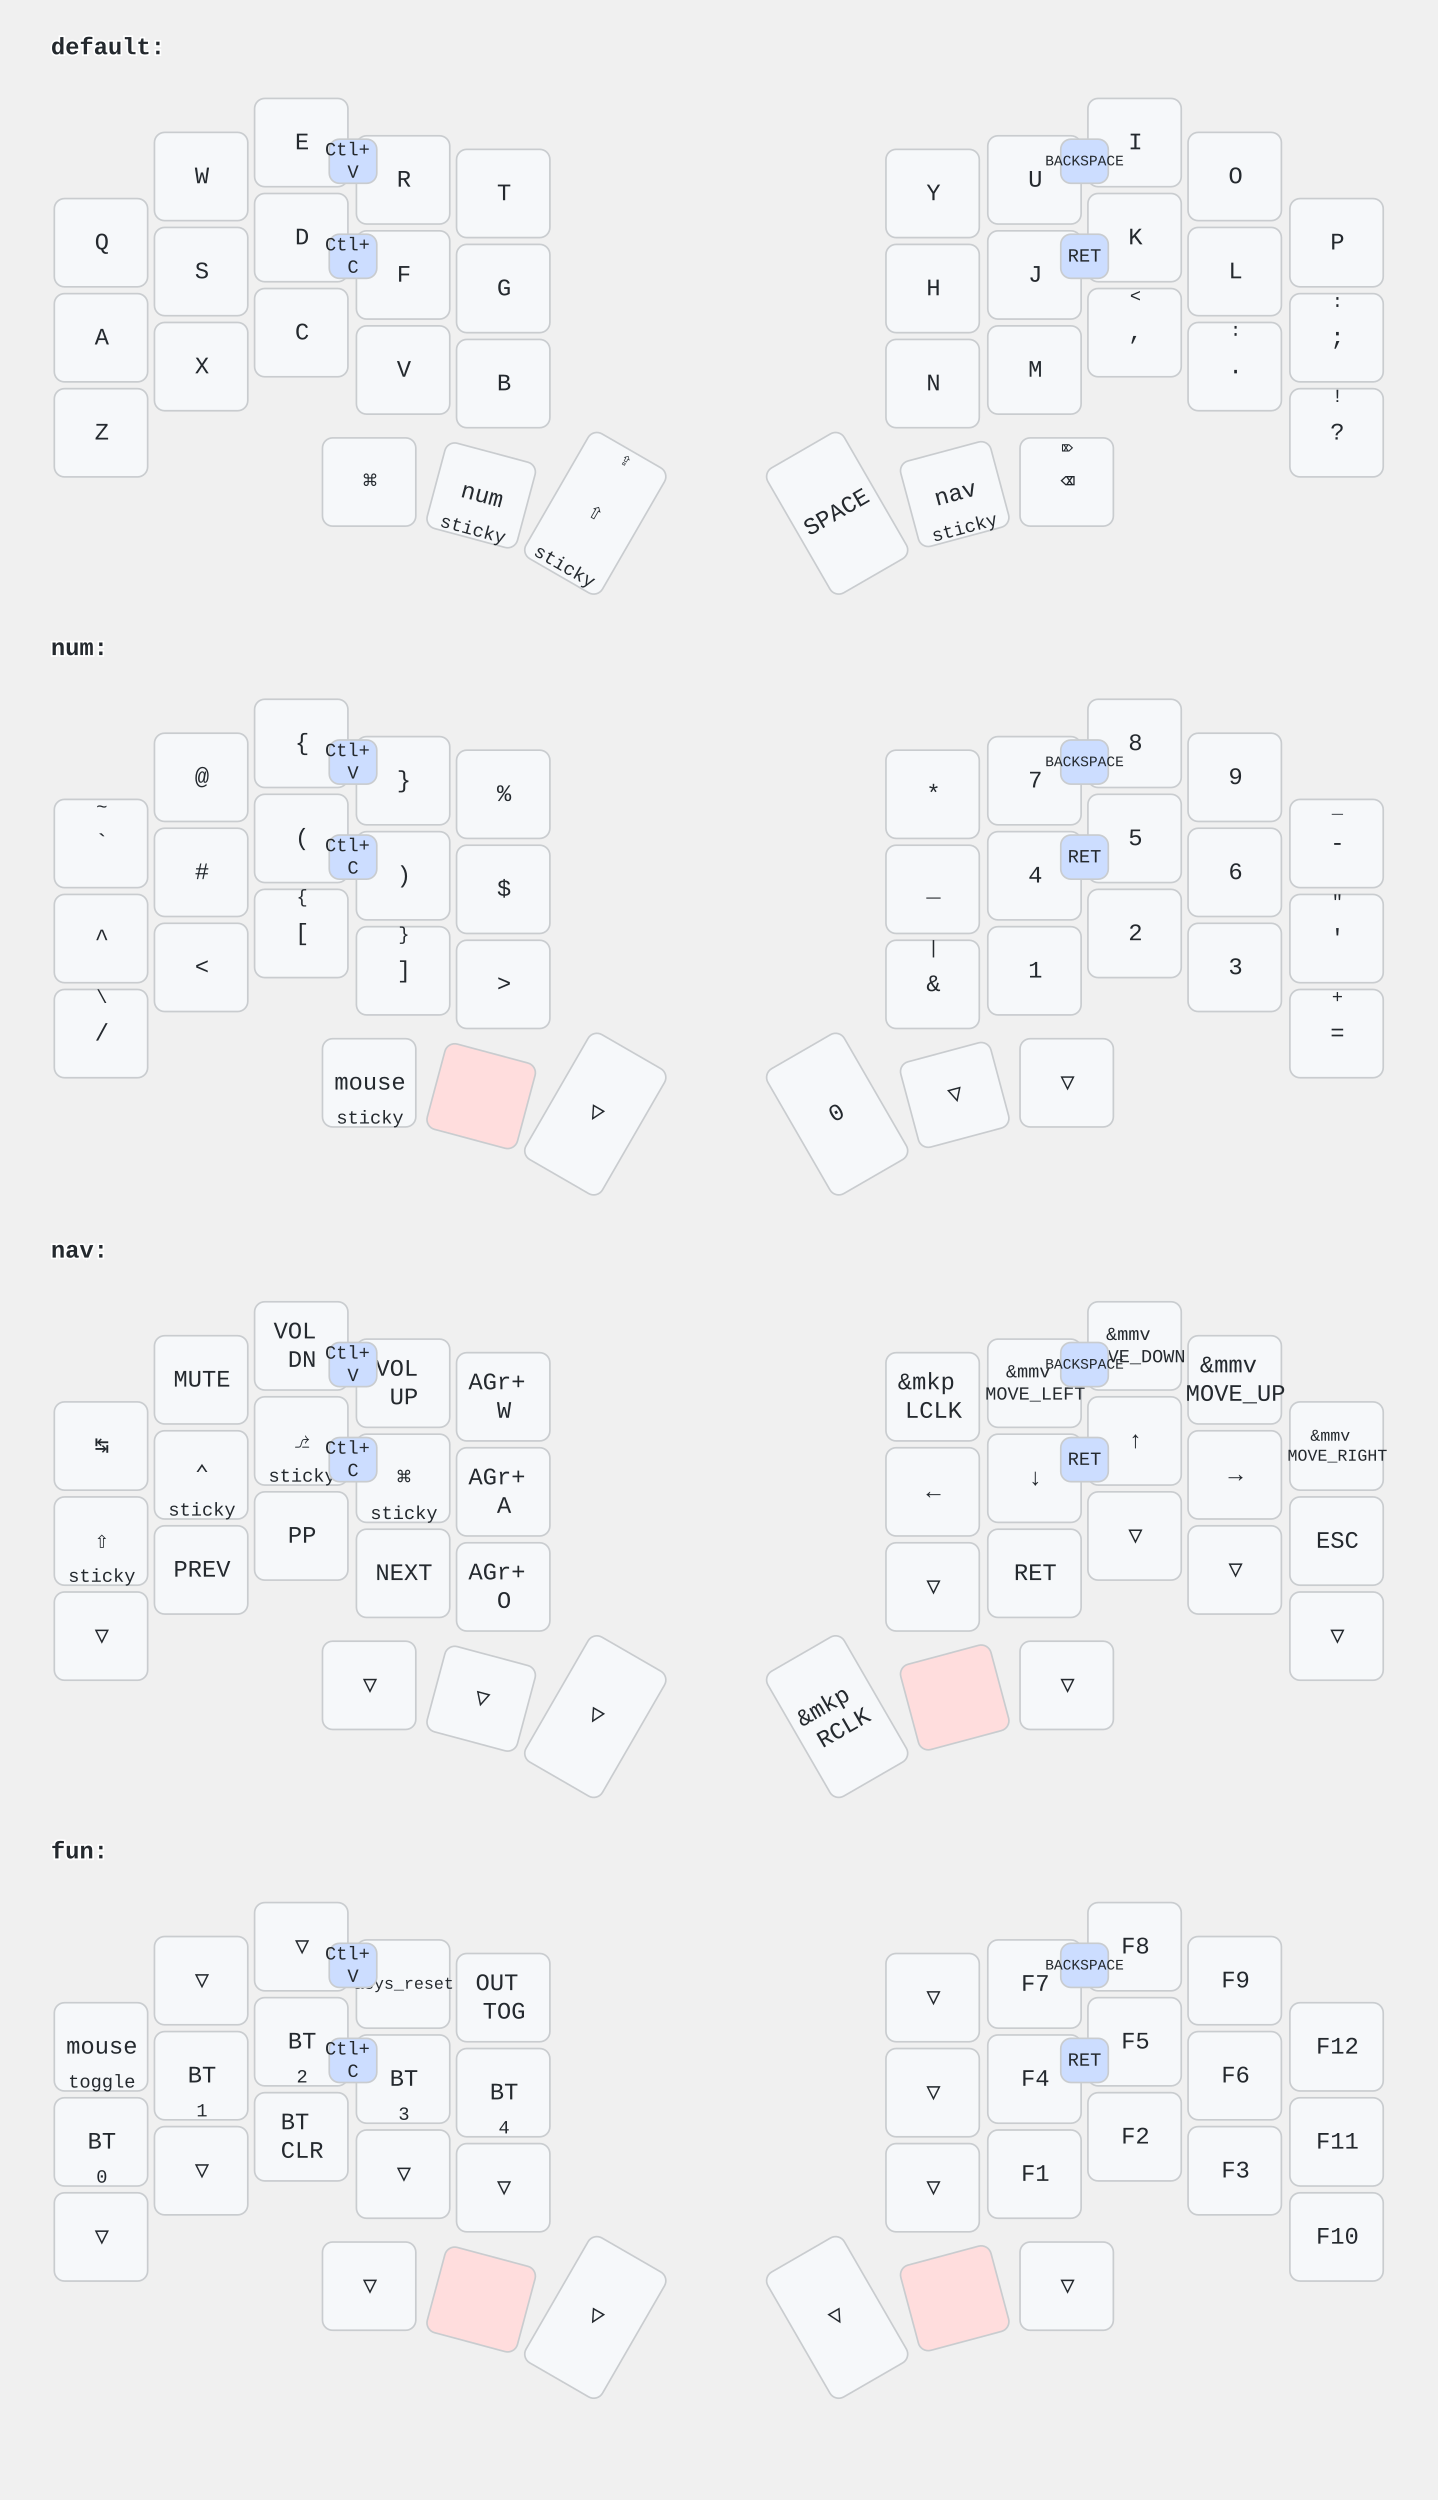
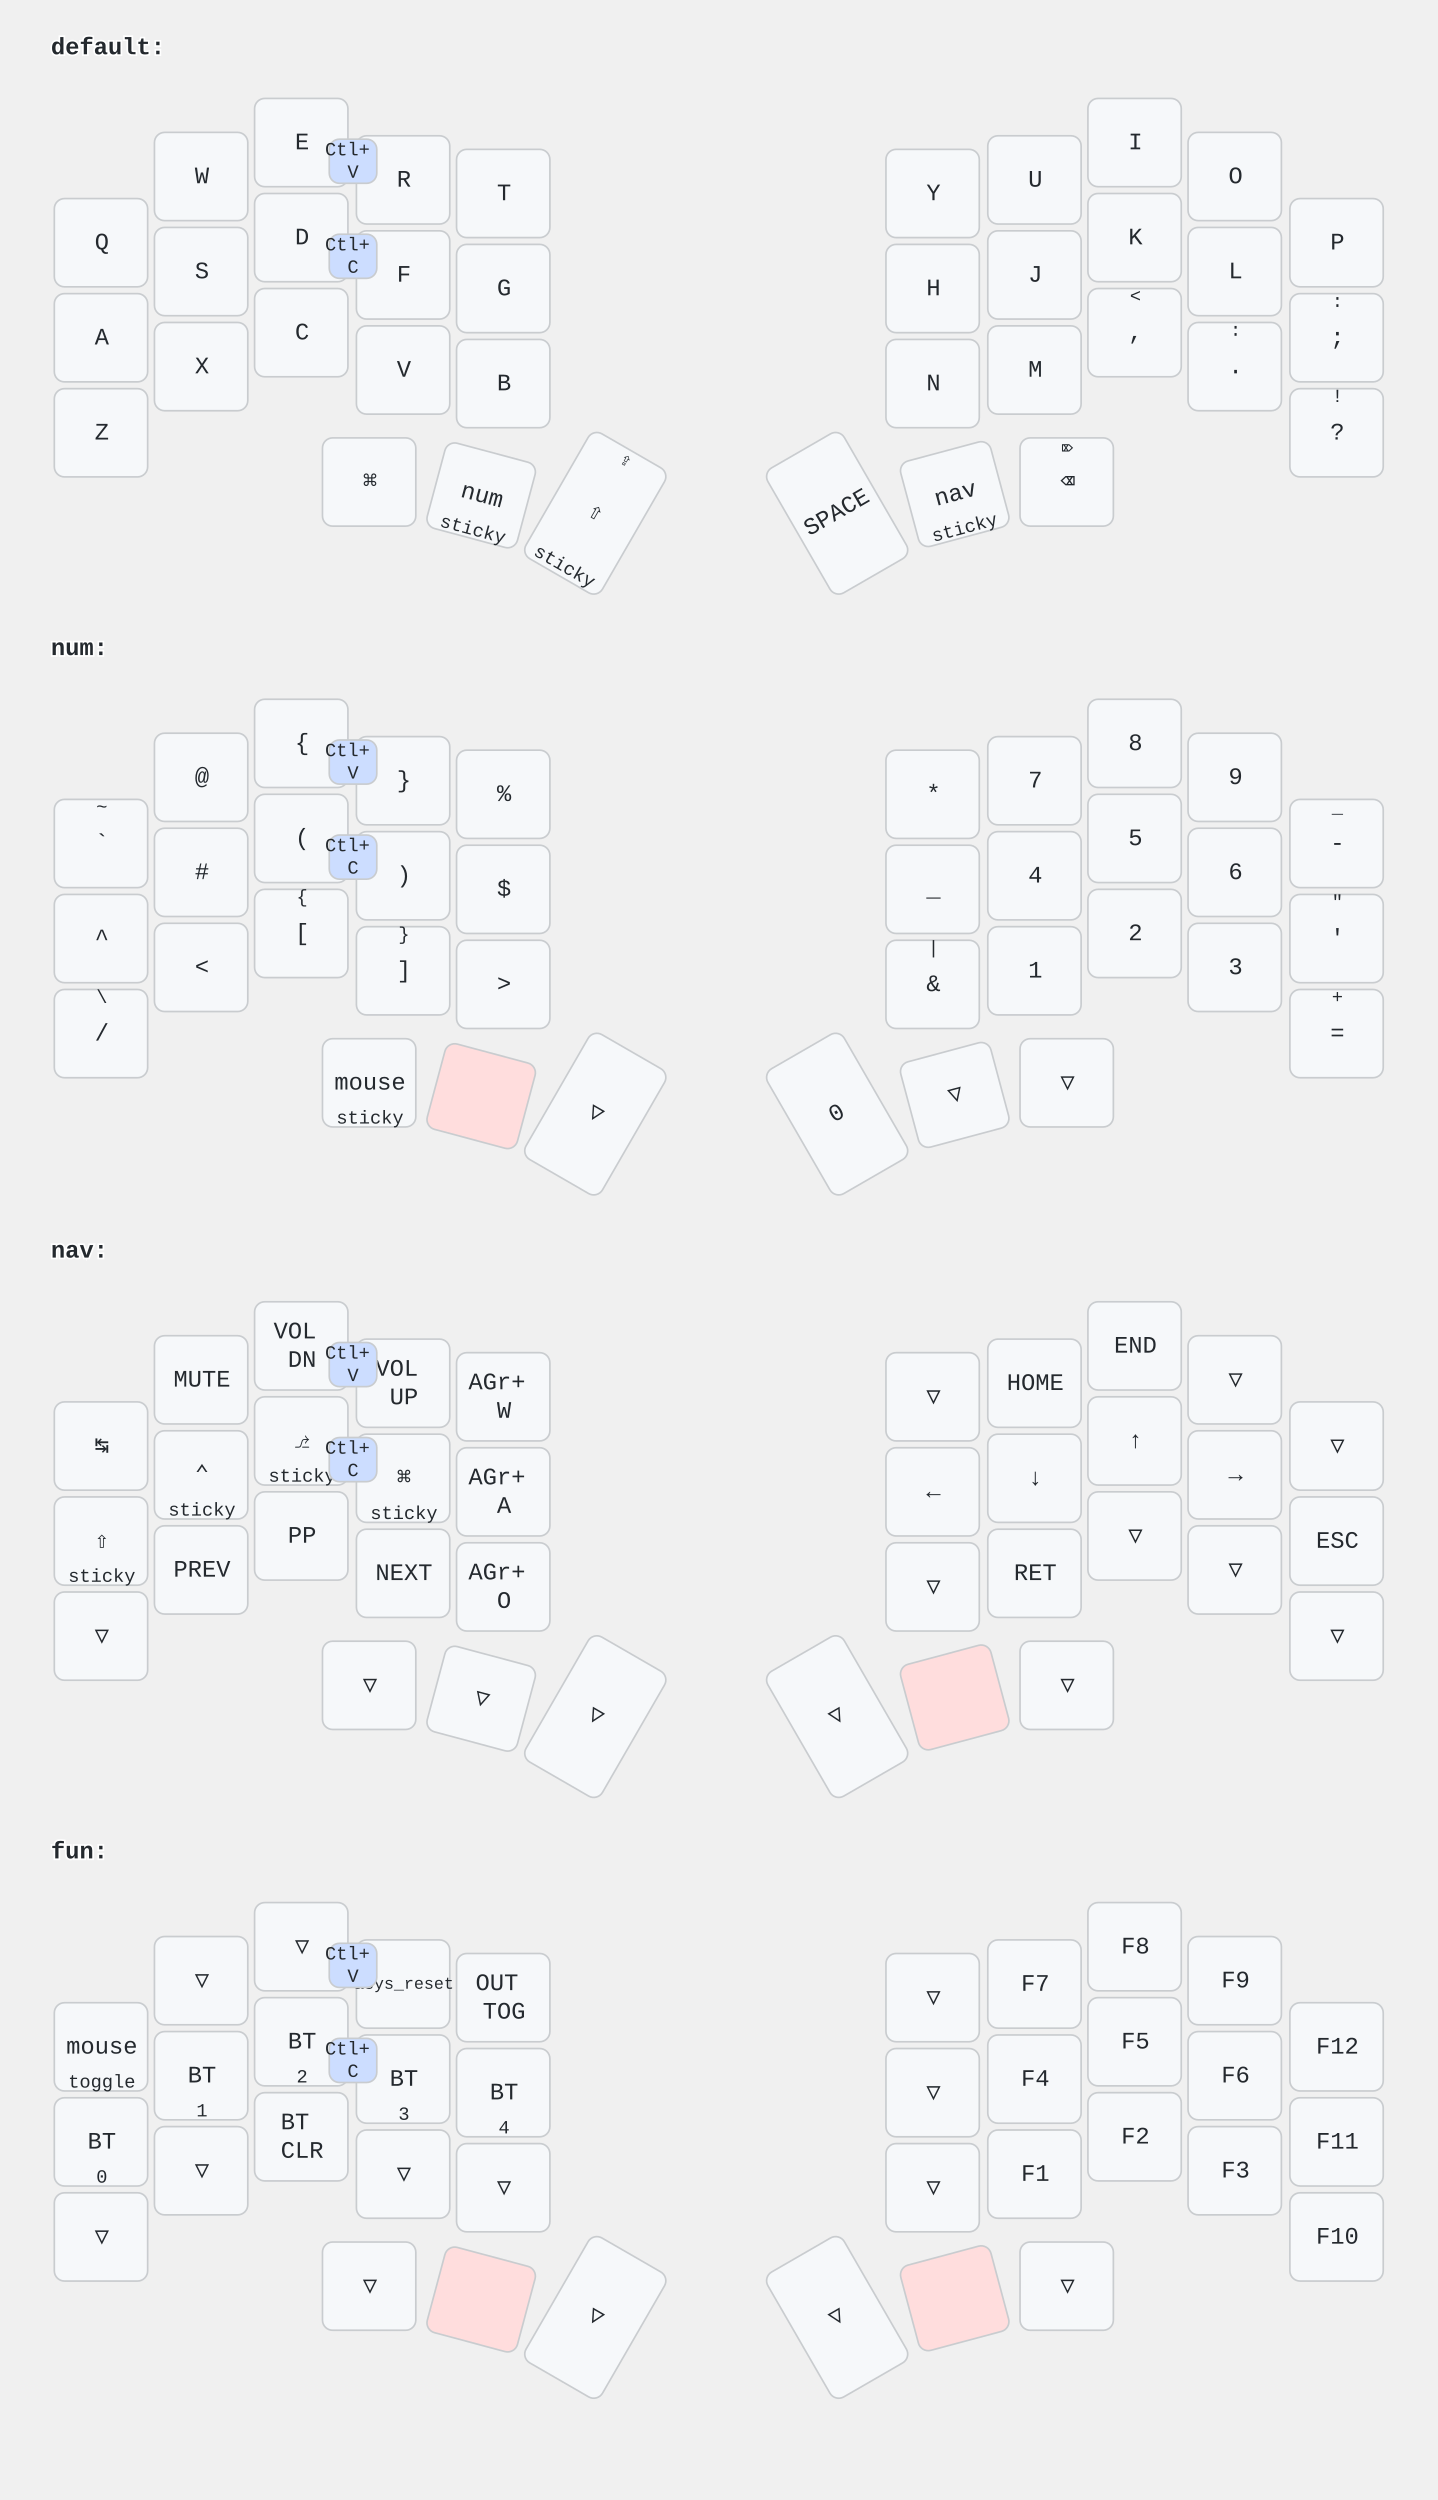
<svg xmlns="http://www.w3.org/2000/svg" width="847" height="1473" viewBox="0 0 847 1473" class="keymap">
  <style>/* font and background color specifications */
svg {
    font-family: SFMono-Regular,Consolas,Liberation Mono,Menlo,monospace;
    font-size: 14px;
    font-kerning: normal;
    text-rendering: optimizeLegibility;
    fill: #24292e;
}

/* default key styling */
rect {
    fill: #f6f8fa;
    stroke: #c9cccf;
    stroke-width: 1;
}

/* color accent for combo boxes */
rect.combo {
    fill: #cdf;
}

/* color accent for held keys */
rect.held, rect.combo.held {
    fill: #fdd;
}

/* color accent for ghost (optional) keys */
rect.ghost, rect.combo.ghost {
    fill: #ddd;
}

text {
    text-anchor: middle;
    dominant-baseline: middle;
}

/* styling for layer labels */
text.label {
    font-weight: bold;
    text-anchor: start;
    stroke: white;
    stroke-width: 2;
    paint-order: stroke;
}

/* styling for combo tap, and key hold/shifted label text */
text.combo, text.hold, text.shifted {
    font-size: 11px;
}

text.hold {
    text-anchor: middle;
    dominant-baseline: auto;
}

text.shifted {
    text-anchor: middle;
    dominant-baseline: hanging;
}

/* styling for hold/shifted label text in combo box */
text.combo.hold, text.combo.shifted {
    font-size: 8px;
}

/* styling for combo dendrons */
path {
    stroke-width: 1;
    stroke: gray;
    fill: none;
}
</style>
  <g transform="translate(30, 0)" class="layer-default">
    <text x="0" y="28" class="label" id="default">default:</text>
    <g transform="translate(0, 56)">
      <g transform="translate(30, 87)" class="key keypos-0">
        <rect rx="6" ry="6" x="-28" y="-26" width="55" height="52" class="key" />
        <text x="0" y="0" class="key tap">Q</text>
      </g>
      <g transform="translate(89, 48)" class="key keypos-1">
        <rect rx="6" ry="6" x="-28" y="-26" width="55" height="52" class="key" />
        <text x="0" y="0" class="key tap">W</text>
      </g>
      <g transform="translate(148, 28)" class="key keypos-2">
        <rect rx="6" ry="6" x="-28" y="-26" width="55" height="52" class="key" />
        <text x="0" y="0" class="key tap">E</text>
      </g>
      <g transform="translate(208, 50)" class="key keypos-3">
        <rect rx="6" ry="6" x="-28" y="-26" width="55" height="52" class="key" />
        <text x="0" y="0" class="key tap">R</text>
      </g>
      <g transform="translate(267, 58)" class="key keypos-4">
        <rect rx="6" ry="6" x="-28" y="-26" width="55" height="52" class="key" />
        <text x="0" y="0" class="key tap">T</text>
      </g>
      <g transform="translate(520, 58)" class="key keypos-5">
        <rect rx="6" ry="6" x="-28" y="-26" width="55" height="52" class="key" />
        <text x="0" y="0" class="key tap">Y</text>
      </g>
      <g transform="translate(580, 50)" class="key keypos-6">
        <rect rx="6" ry="6" x="-28" y="-26" width="55" height="52" class="key" />
        <text x="0" y="0" class="key tap">U</text>
      </g>
      <g transform="translate(639, 28)" class="key keypos-7">
        <rect rx="6" ry="6" x="-28" y="-26" width="55" height="52" class="key" />
        <text x="0" y="0" class="key tap">I</text>
      </g>
      <g transform="translate(698, 48)" class="key keypos-8">
        <rect rx="6" ry="6" x="-28" y="-26" width="55" height="52" class="key" />
        <text x="0" y="0" class="key tap">O</text>
      </g>
      <g transform="translate(758, 87)" class="key keypos-9">
        <rect rx="6" ry="6" x="-28" y="-26" width="55" height="52" class="key" />
        <text x="0" y="0" class="key tap">P</text>
      </g>
      <g transform="translate(30, 143)" class="key keypos-10">
        <rect rx="6" ry="6" x="-28" y="-26" width="55" height="52" class="key" />
        <text x="0" y="0" class="key tap">A</text>
      </g>
      <g transform="translate(89, 104)" class="key keypos-11">
        <rect rx="6" ry="6" x="-28" y="-26" width="55" height="52" class="key" />
        <text x="0" y="0" class="key tap">S</text>
      </g>
      <g transform="translate(148, 84)" class="key keypos-12">
        <rect rx="6" ry="6" x="-28" y="-26" width="55" height="52" class="key" />
        <text x="0" y="0" class="key tap">D</text>
      </g>
      <g transform="translate(208, 106)" class="key keypos-13">
        <rect rx="6" ry="6" x="-28" y="-26" width="55" height="52" class="key" />
        <text x="0" y="0" class="key tap">F</text>
      </g>
      <g transform="translate(267, 114)" class="key keypos-14">
        <rect rx="6" ry="6" x="-28" y="-26" width="55" height="52" class="key" />
        <text x="0" y="0" class="key tap">G</text>
      </g>
      <g transform="translate(520, 114)" class="key keypos-15">
        <rect rx="6" ry="6" x="-28" y="-26" width="55" height="52" class="key" />
        <text x="0" y="0" class="key tap">H</text>
      </g>
      <g transform="translate(580, 106)" class="key keypos-16">
        <rect rx="6" ry="6" x="-28" y="-26" width="55" height="52" class="key" />
        <text x="0" y="0" class="key tap">J</text>
      </g>
      <g transform="translate(639, 84)" class="key keypos-17">
        <rect rx="6" ry="6" x="-28" y="-26" width="55" height="52" class="key" />
        <text x="0" y="0" class="key tap">K</text>
      </g>
      <g transform="translate(698, 104)" class="key keypos-18">
        <rect rx="6" ry="6" x="-28" y="-26" width="55" height="52" class="key" />
        <text x="0" y="0" class="key tap">L</text>
      </g>
      <g transform="translate(758, 143)" class="key keypos-19">
        <rect rx="6" ry="6" x="-28" y="-26" width="55" height="52" class="key" />
        <text x="0" y="0" class="key tap">;</text>
        <text x="0" y="-24" class="key shifted">:</text>
      </g>
      <g transform="translate(30, 199)" class="key keypos-20">
        <rect rx="6" ry="6" x="-28" y="-26" width="55" height="52" class="key" />
        <text x="0" y="0" class="key tap">Z</text>
      </g>
      <g transform="translate(89, 160)" class="key keypos-21">
        <rect rx="6" ry="6" x="-28" y="-26" width="55" height="52" class="key" />
        <text x="0" y="0" class="key tap">X</text>
      </g>
      <g transform="translate(148, 140)" class="key keypos-22">
        <rect rx="6" ry="6" x="-28" y="-26" width="55" height="52" class="key" />
        <text x="0" y="0" class="key tap">C</text>
      </g>
      <g transform="translate(208, 162)" class="key keypos-23">
        <rect rx="6" ry="6" x="-28" y="-26" width="55" height="52" class="key" />
        <text x="0" y="0" class="key tap">V</text>
      </g>
      <g transform="translate(267, 170)" class="key keypos-24">
        <rect rx="6" ry="6" x="-28" y="-26" width="55" height="52" class="key" />
        <text x="0" y="0" class="key tap">B</text>
      </g>
      <g transform="translate(520, 170)" class="key keypos-25">
        <rect rx="6" ry="6" x="-28" y="-26" width="55" height="52" class="key" />
        <text x="0" y="0" class="key tap">N</text>
      </g>
      <g transform="translate(580, 162)" class="key keypos-26">
        <rect rx="6" ry="6" x="-28" y="-26" width="55" height="52" class="key" />
        <text x="0" y="0" class="key tap">M</text>
      </g>
      <g transform="translate(639, 140)" class="key keypos-27">
        <rect rx="6" ry="6" x="-28" y="-26" width="55" height="52" class="key" />
        <text x="0" y="0" class="key tap">,</text>
        <text x="0" y="-24" class="key shifted">&lt;</text>
      </g>
      <g transform="translate(698, 160)" class="key keypos-28">
        <rect rx="6" ry="6" x="-28" y="-26" width="55" height="52" class="key" />
        <text x="0" y="0" class="key tap">.</text>
        <text x="0" y="-24" class="key shifted">:</text>
      </g>
      <g transform="translate(758, 199)" class="key keypos-29">
        <rect rx="6" ry="6" x="-28" y="-26" width="55" height="52" class="key" />
        <text x="0" y="0" class="key tap">?</text>
        <text x="0" y="-24" class="key shifted">!</text>
      </g>
      <g transform="translate(188, 228)" class="key keypos-30">
        <rect rx="6" ry="6" x="-28" y="-26" width="55" height="52" class="key" />
        <text x="0" y="0" class="key tap">⌘</text>
      </g>
      <g transform="translate(254, 236) rotate(15.0)" class="key keypos-31">
        <rect rx="6" ry="6" x="-28" y="-26" width="55" height="52" class="key" />
        <a href="#num">
          <text x="0" y="0" class="key tap layer-activator">num</text>
        </a>
        <text x="0" y="24" class="key hold">sticky</text>
      </g>
      <g transform="translate(321, 246) rotate(30.0)" class="key keypos-32">
        <rect rx="6" ry="6" x="-26" y="-42" width="52" height="85" class="key" />
        <text x="0" y="0" class="key tap">⇧</text>
        <text x="0" y="40" class="key hold">sticky</text>
        <text x="0" y="-40" class="key shifted">⇪</text>
      </g>
      <g transform="translate(463, 246) rotate(-30.0)" class="key keypos-33">
        <rect rx="6" ry="6" x="-26" y="-42" width="52" height="85" class="key" />
        <text x="0" y="0" class="key tap">SPACE</text>
      </g>
      <g transform="translate(533, 235) rotate(-15.0)" class="key keypos-34">
        <rect rx="6" ry="6" x="-28" y="-26" width="55" height="52" class="key" />
        <a href="#nav">
          <text x="0" y="0" class="key tap layer-activator">nav</text>
        </a>
        <text x="0" y="24" class="key hold">sticky</text>
      </g>
      <g transform="translate(599, 228)" class="key keypos-35">
        <rect rx="6" ry="6" x="-28" y="-26" width="55" height="52" class="key" />
        <text x="0" y="0" class="key tap">⌫</text>
        <text x="0" y="-24" class="key shifted">⌦</text>
      </g>
      <g class="combo combopos-0">
-         <rect rx="6" ry="6" x="595" y="82" width="28" height="26" class="combo" />
-         <text x="609" y="95" class="combo tap">RET</text>
-       </g>
-       <g class="combo combopos-1">
-         <rect rx="6" ry="6" x="595" y="26" width="28" height="26" class="combo" />
-         <text x="609" y="39" class="combo tap">
-           <tspan style="font-size: 78%">BACKSPACE</tspan>
-         </text>
-       </g>
-       <g class="combo combopos-2">
        <rect rx="6" ry="6" x="164" y="82" width="28" height="26" class="combo" />
        <text x="178" y="95" class="combo tap">
          <tspan x="178" dy="-0.6em">Ctl+</tspan>
          <tspan x="178" dy="1.2em">C</tspan>
        </text>
      </g>
-       <g class="combo combopos-3">
+       <g class="combo combopos-1">
        <rect rx="6" ry="6" x="164" y="26" width="28" height="26" class="combo" />
        <text x="178" y="39" class="combo tap">
          <tspan x="178" dy="-0.6em">Ctl+</tspan>
          <tspan x="178" dy="1.2em">V</tspan>
        </text>
      </g>
    </g>
  </g>
  <g transform="translate(30, 354)" class="layer-num">
    <text x="0" y="28" class="label" id="num">num:</text>
    <g transform="translate(0, 56)">
      <g transform="translate(30, 87)" class="key keypos-0">
        <rect rx="6" ry="6" x="-28" y="-26" width="55" height="52" class="key" />
        <text x="0" y="0" class="key tap">`</text>
        <text x="0" y="-24" class="key shifted">~</text>
      </g>
      <g transform="translate(89, 48)" class="key keypos-1">
        <rect rx="6" ry="6" x="-28" y="-26" width="55" height="52" class="key" />
        <text x="0" y="0" class="key tap">@</text>
      </g>
      <g transform="translate(148, 28)" class="key keypos-2">
        <rect rx="6" ry="6" x="-28" y="-26" width="55" height="52" class="key" />
        <text x="0" y="0" class="key tap">{</text>
      </g>
      <g transform="translate(208, 50)" class="key keypos-3">
        <rect rx="6" ry="6" x="-28" y="-26" width="55" height="52" class="key" />
        <text x="0" y="0" class="key tap">}</text>
      </g>
      <g transform="translate(267, 58)" class="key keypos-4">
        <rect rx="6" ry="6" x="-28" y="-26" width="55" height="52" class="key" />
        <text x="0" y="0" class="key tap">%</text>
      </g>
      <g transform="translate(520, 58)" class="key keypos-5">
        <rect rx="6" ry="6" x="-28" y="-26" width="55" height="52" class="key" />
        <text x="0" y="0" class="key tap">*</text>
      </g>
      <g transform="translate(580, 50)" class="key keypos-6">
        <rect rx="6" ry="6" x="-28" y="-26" width="55" height="52" class="key" />
        <text x="0" y="0" class="key tap">7</text>
      </g>
      <g transform="translate(639, 28)" class="key keypos-7">
        <rect rx="6" ry="6" x="-28" y="-26" width="55" height="52" class="key" />
        <text x="0" y="0" class="key tap">8</text>
      </g>
      <g transform="translate(698, 48)" class="key keypos-8">
        <rect rx="6" ry="6" x="-28" y="-26" width="55" height="52" class="key" />
        <text x="0" y="0" class="key tap">9</text>
      </g>
      <g transform="translate(758, 87)" class="key keypos-9">
        <rect rx="6" ry="6" x="-28" y="-26" width="55" height="52" class="key" />
        <text x="0" y="0" class="key tap">-</text>
        <text x="0" y="-24" class="key shifted">_</text>
      </g>
      <g transform="translate(30, 143)" class="key keypos-10">
        <rect rx="6" ry="6" x="-28" y="-26" width="55" height="52" class="key" />
        <text x="0" y="0" class="key tap">^</text>
      </g>
      <g transform="translate(89, 104)" class="key keypos-11">
        <rect rx="6" ry="6" x="-28" y="-26" width="55" height="52" class="key" />
        <text x="0" y="0" class="key tap">#</text>
      </g>
      <g transform="translate(148, 84)" class="key keypos-12">
        <rect rx="6" ry="6" x="-28" y="-26" width="55" height="52" class="key" />
        <text x="0" y="0" class="key tap">(</text>
      </g>
      <g transform="translate(208, 106)" class="key keypos-13">
        <rect rx="6" ry="6" x="-28" y="-26" width="55" height="52" class="key" />
        <text x="0" y="0" class="key tap">)</text>
      </g>
      <g transform="translate(267, 114)" class="key keypos-14">
        <rect rx="6" ry="6" x="-28" y="-26" width="55" height="52" class="key" />
        <text x="0" y="0" class="key tap">$</text>
      </g>
      <g transform="translate(520, 114)" class="key keypos-15">
        <rect rx="6" ry="6" x="-28" y="-26" width="55" height="52" class="key" />
        <text x="0" y="0" class="key tap">_</text>
      </g>
      <g transform="translate(580, 106)" class="key keypos-16">
        <rect rx="6" ry="6" x="-28" y="-26" width="55" height="52" class="key" />
        <text x="0" y="0" class="key tap">4</text>
      </g>
      <g transform="translate(639, 84)" class="key keypos-17">
        <rect rx="6" ry="6" x="-28" y="-26" width="55" height="52" class="key" />
        <text x="0" y="0" class="key tap">5</text>
      </g>
      <g transform="translate(698, 104)" class="key keypos-18">
        <rect rx="6" ry="6" x="-28" y="-26" width="55" height="52" class="key" />
        <text x="0" y="0" class="key tap">6</text>
      </g>
      <g transform="translate(758, 143)" class="key keypos-19">
        <rect rx="6" ry="6" x="-28" y="-26" width="55" height="52" class="key" />
        <text x="0" y="0" class="key tap">'</text>
        <text x="0" y="-24" class="key shifted">"</text>
      </g>
      <g transform="translate(30, 199)" class="key keypos-20">
        <rect rx="6" ry="6" x="-28" y="-26" width="55" height="52" class="key" />
        <text x="0" y="0" class="key tap">/</text>
        <text x="0" y="-24" class="key shifted">\</text>
      </g>
      <g transform="translate(89, 160)" class="key keypos-21">
        <rect rx="6" ry="6" x="-28" y="-26" width="55" height="52" class="key" />
        <text x="0" y="0" class="key tap">&lt;</text>
      </g>
      <g transform="translate(148, 140)" class="key keypos-22">
        <rect rx="6" ry="6" x="-28" y="-26" width="55" height="52" class="key" />
        <text x="0" y="0" class="key tap">[</text>
        <text x="0" y="-24" class="key shifted">{</text>
      </g>
      <g transform="translate(208, 162)" class="key keypos-23">
        <rect rx="6" ry="6" x="-28" y="-26" width="55" height="52" class="key" />
        <text x="0" y="0" class="key tap">]</text>
        <text x="0" y="-24" class="key shifted">}</text>
      </g>
      <g transform="translate(267, 170)" class="key keypos-24">
        <rect rx="6" ry="6" x="-28" y="-26" width="55" height="52" class="key" />
        <text x="0" y="0" class="key tap">&gt;</text>
      </g>
      <g transform="translate(520, 170)" class="key keypos-25">
        <rect rx="6" ry="6" x="-28" y="-26" width="55" height="52" class="key" />
        <text x="0" y="0" class="key tap">&amp;</text>
        <text x="0" y="-24" class="key shifted">|</text>
      </g>
      <g transform="translate(580, 162)" class="key keypos-26">
        <rect rx="6" ry="6" x="-28" y="-26" width="55" height="52" class="key" />
        <text x="0" y="0" class="key tap">1</text>
      </g>
      <g transform="translate(639, 140)" class="key keypos-27">
        <rect rx="6" ry="6" x="-28" y="-26" width="55" height="52" class="key" />
        <text x="0" y="0" class="key tap">2</text>
      </g>
      <g transform="translate(698, 160)" class="key keypos-28">
        <rect rx="6" ry="6" x="-28" y="-26" width="55" height="52" class="key" />
        <text x="0" y="0" class="key tap">3</text>
      </g>
      <g transform="translate(758, 199)" class="key keypos-29">
        <rect rx="6" ry="6" x="-28" y="-26" width="55" height="52" class="key" />
        <text x="0" y="0" class="key tap">=</text>
        <text x="0" y="-24" class="key shifted">+</text>
      </g>
      <g transform="translate(188, 228)" class="key keypos-30">
        <rect rx="6" ry="6" x="-28" y="-26" width="55" height="52" class="key" />
        <text x="0" y="0" class="key tap">mouse</text>
        <text x="0" y="24" class="key hold">sticky</text>
      </g>
      <g transform="translate(254, 236) rotate(15.0)" class="key held keypos-31">
        <rect rx="6" ry="6" x="-28" y="-26" width="55" height="52" class="key held" />
      </g>
      <g transform="translate(321, 246) rotate(30.0)" class="key trans keypos-32">
        <rect rx="6" ry="6" x="-26" y="-42" width="52" height="85" class="key trans" />
        <text x="0" y="0" class="key trans tap">▽</text>
      </g>
      <g transform="translate(463, 246) rotate(-30.0)" class="key keypos-33">
        <rect rx="6" ry="6" x="-26" y="-42" width="52" height="85" class="key" />
        <text x="0" y="0" class="key tap">0</text>
      </g>
      <g transform="translate(533, 235) rotate(-15.0)" class="key trans keypos-34">
        <rect rx="6" ry="6" x="-28" y="-26" width="55" height="52" class="key trans" />
        <text x="0" y="0" class="key trans tap">▽</text>
      </g>
      <g transform="translate(599, 228)" class="key trans keypos-35">
        <rect rx="6" ry="6" x="-28" y="-26" width="55" height="52" class="key trans" />
        <text x="0" y="0" class="key trans tap">▽</text>
      </g>
      <g class="combo combopos-0">
-         <rect rx="6" ry="6" x="595" y="82" width="28" height="26" class="combo" />
-         <text x="609" y="95" class="combo tap">RET</text>
-       </g>
-       <g class="combo combopos-1">
-         <rect rx="6" ry="6" x="595" y="26" width="28" height="26" class="combo" />
-         <text x="609" y="39" class="combo tap">
-           <tspan style="font-size: 78%">BACKSPACE</tspan>
-         </text>
-       </g>
-       <g class="combo combopos-2">
        <rect rx="6" ry="6" x="164" y="82" width="28" height="26" class="combo" />
        <text x="178" y="95" class="combo tap">
          <tspan x="178" dy="-0.6em">Ctl+</tspan>
          <tspan x="178" dy="1.2em">C</tspan>
        </text>
      </g>
-       <g class="combo combopos-3">
+       <g class="combo combopos-1">
        <rect rx="6" ry="6" x="164" y="26" width="28" height="26" class="combo" />
        <text x="178" y="39" class="combo tap">
          <tspan x="178" dy="-0.6em">Ctl+</tspan>
          <tspan x="178" dy="1.2em">V</tspan>
        </text>
      </g>
    </g>
  </g>
  <g transform="translate(30, 709)" class="layer-nav">
    <text x="0" y="28" class="label" id="nav">nav:</text>
    <g transform="translate(0, 56)">
      <g transform="translate(30, 87)" class="key keypos-0">
        <rect rx="6" ry="6" x="-28" y="-26" width="55" height="52" class="key" />
        <text x="0" y="0" class="key tap">↹</text>
      </g>
      <g transform="translate(89, 48)" class="key keypos-1">
        <rect rx="6" ry="6" x="-28" y="-26" width="55" height="52" class="key" />
        <text x="0" y="0" class="key tap">MUTE</text>
      </g>
      <g transform="translate(148, 28)" class="key keypos-2">
        <rect rx="6" ry="6" x="-28" y="-26" width="55" height="52" class="key" />
        <text x="0" y="0" class="key tap">
          <tspan x="0" dy="-0.6em">VOL</tspan>
          <tspan x="0" dy="1.2em">DN</tspan>
        </text>
      </g>
      <g transform="translate(208, 50)" class="key keypos-3">
        <rect rx="6" ry="6" x="-28" y="-26" width="55" height="52" class="key" />
        <text x="0" y="0" class="key tap">
          <tspan x="0" dy="-0.6em">VOL</tspan>
          <tspan x="0" dy="1.2em">UP</tspan>
        </text>
      </g>
      <g transform="translate(267, 58)" class="key keypos-4">
        <rect rx="6" ry="6" x="-28" y="-26" width="55" height="52" class="key" />
        <text x="0" y="0" class="key tap">
          <tspan x="0" dy="-0.6em">AGr+</tspan>
          <tspan x="0" dy="1.2em">W</tspan>
        </text>
      </g>
-       <g transform="translate(520, 58)" class="key keypos-5">
-         <rect rx="6" ry="6" x="-28" y="-26" width="55" height="52" class="key" />
-         <text x="0" y="0" class="key tap">
-           <tspan x="0" dy="-0.6em">&amp;mkp</tspan>
-           <tspan x="0" dy="1.2em">LCLK</tspan>
-         </text>
+       <g transform="translate(520, 58)" class="key trans keypos-5">
+         <rect rx="6" ry="6" x="-28" y="-26" width="55" height="52" class="key trans" />
+         <text x="0" y="0" class="key trans tap">▽</text>
      </g>
      <g transform="translate(580, 50)" class="key keypos-6">
        <rect rx="6" ry="6" x="-28" y="-26" width="55" height="52" class="key" />
-         <text x="0" y="0" class="key tap">
-           <tspan x="0" dy="-0.6em" style="font-size: 78%">&amp;mmv</tspan>
-           <tspan x="0" dy="1.2em" style="font-size: 78%">MOVE_LEFT</tspan>
-         </text>
+         <text x="0" y="0" class="key tap">HOME</text>
      </g>
      <g transform="translate(639, 28)" class="key keypos-7">
        <rect rx="6" ry="6" x="-28" y="-26" width="55" height="52" class="key" />
-         <text x="0" y="0" class="key tap">
-           <tspan x="0" dy="-0.6em" style="font-size: 78%">&amp;mmv</tspan>
-           <tspan x="0" dy="1.2em" style="font-size: 78%">MOVE_DOWN</tspan>
-         </text>
-       </g>
-       <g transform="translate(698, 48)" class="key keypos-8">
-         <rect rx="6" ry="6" x="-28" y="-26" width="55" height="52" class="key" />
-         <text x="0" y="0" class="key tap">
-           <tspan x="0" dy="-0.6em">&amp;mmv</tspan>
-           <tspan x="0" dy="1.2em">MOVE_UP</tspan>
-         </text>
-       </g>
-       <g transform="translate(758, 87)" class="key keypos-9">
-         <rect rx="6" ry="6" x="-28" y="-26" width="55" height="52" class="key" />
-         <text x="0" y="0" class="key tap">
-           <tspan x="0" dy="-0.6em" style="font-size: 70%">&amp;mmv</tspan>
-           <tspan x="0" dy="1.2em" style="font-size: 70%">MOVE_RIGHT</tspan>
-         </text>
+         <text x="0" y="0" class="key tap">END</text>
+       </g>
+       <g transform="translate(698, 48)" class="key trans keypos-8">
+         <rect rx="6" ry="6" x="-28" y="-26" width="55" height="52" class="key trans" />
+         <text x="0" y="0" class="key trans tap">▽</text>
+       </g>
+       <g transform="translate(758, 87)" class="key trans keypos-9">
+         <rect rx="6" ry="6" x="-28" y="-26" width="55" height="52" class="key trans" />
+         <text x="0" y="0" class="key trans tap">▽</text>
      </g>
      <g transform="translate(30, 143)" class="key keypos-10">
        <rect rx="6" ry="6" x="-28" y="-26" width="55" height="52" class="key" />
        <text x="0" y="0" class="key tap">⇧</text>
        <text x="0" y="24" class="key hold">sticky</text>
      </g>
      <g transform="translate(89, 104)" class="key keypos-11">
        <rect rx="6" ry="6" x="-28" y="-26" width="55" height="52" class="key" />
        <text x="0" y="0" class="key tap">⌃</text>
        <text x="0" y="24" class="key hold">sticky</text>
      </g>
      <g transform="translate(148, 84)" class="key keypos-12">
        <rect rx="6" ry="6" x="-28" y="-26" width="55" height="52" class="key" />
        <text x="0" y="0" class="key tap">⎇</text>
        <text x="0" y="24" class="key hold">sticky</text>
      </g>
      <g transform="translate(208, 106)" class="key keypos-13">
        <rect rx="6" ry="6" x="-28" y="-26" width="55" height="52" class="key" />
        <text x="0" y="0" class="key tap">⌘</text>
        <text x="0" y="24" class="key hold">sticky</text>
      </g>
      <g transform="translate(267, 114)" class="key keypos-14">
        <rect rx="6" ry="6" x="-28" y="-26" width="55" height="52" class="key" />
        <text x="0" y="0" class="key tap">
          <tspan x="0" dy="-0.6em">AGr+</tspan>
          <tspan x="0" dy="1.2em">A</tspan>
        </text>
      </g>
      <g transform="translate(520, 114)" class="key keypos-15">
        <rect rx="6" ry="6" x="-28" y="-26" width="55" height="52" class="key" />
        <text x="0" y="0" class="key tap">←</text>
      </g>
      <g transform="translate(580, 106)" class="key keypos-16">
        <rect rx="6" ry="6" x="-28" y="-26" width="55" height="52" class="key" />
        <text x="0" y="0" class="key tap">↓</text>
      </g>
      <g transform="translate(639, 84)" class="key keypos-17">
        <rect rx="6" ry="6" x="-28" y="-26" width="55" height="52" class="key" />
        <text x="0" y="0" class="key tap">↑</text>
      </g>
      <g transform="translate(698, 104)" class="key keypos-18">
        <rect rx="6" ry="6" x="-28" y="-26" width="55" height="52" class="key" />
        <text x="0" y="0" class="key tap">→</text>
      </g>
      <g transform="translate(758, 143)" class="key keypos-19">
        <rect rx="6" ry="6" x="-28" y="-26" width="55" height="52" class="key" />
        <text x="0" y="0" class="key tap">ESC</text>
      </g>
      <g transform="translate(30, 199)" class="key trans keypos-20">
        <rect rx="6" ry="6" x="-28" y="-26" width="55" height="52" class="key trans" />
        <text x="0" y="0" class="key trans tap">▽</text>
      </g>
      <g transform="translate(89, 160)" class="key keypos-21">
        <rect rx="6" ry="6" x="-28" y="-26" width="55" height="52" class="key" />
        <text x="0" y="0" class="key tap">PREV</text>
      </g>
      <g transform="translate(148, 140)" class="key keypos-22">
        <rect rx="6" ry="6" x="-28" y="-26" width="55" height="52" class="key" />
        <text x="0" y="0" class="key tap">PP</text>
      </g>
      <g transform="translate(208, 162)" class="key keypos-23">
        <rect rx="6" ry="6" x="-28" y="-26" width="55" height="52" class="key" />
        <text x="0" y="0" class="key tap">NEXT</text>
      </g>
      <g transform="translate(267, 170)" class="key keypos-24">
        <rect rx="6" ry="6" x="-28" y="-26" width="55" height="52" class="key" />
        <text x="0" y="0" class="key tap">
          <tspan x="0" dy="-0.6em">AGr+</tspan>
          <tspan x="0" dy="1.2em">O</tspan>
        </text>
      </g>
      <g transform="translate(520, 170)" class="key trans keypos-25">
        <rect rx="6" ry="6" x="-28" y="-26" width="55" height="52" class="key trans" />
        <text x="0" y="0" class="key trans tap">▽</text>
      </g>
      <g transform="translate(580, 162)" class="key keypos-26">
        <rect rx="6" ry="6" x="-28" y="-26" width="55" height="52" class="key" />
        <text x="0" y="0" class="key tap">RET</text>
      </g>
      <g transform="translate(639, 140)" class="key trans keypos-27">
        <rect rx="6" ry="6" x="-28" y="-26" width="55" height="52" class="key trans" />
        <text x="0" y="0" class="key trans tap">▽</text>
      </g>
      <g transform="translate(698, 160)" class="key trans keypos-28">
        <rect rx="6" ry="6" x="-28" y="-26" width="55" height="52" class="key trans" />
        <text x="0" y="0" class="key trans tap">▽</text>
      </g>
      <g transform="translate(758, 199)" class="key trans keypos-29">
        <rect rx="6" ry="6" x="-28" y="-26" width="55" height="52" class="key trans" />
        <text x="0" y="0" class="key trans tap">▽</text>
      </g>
      <g transform="translate(188, 228)" class="key trans keypos-30">
        <rect rx="6" ry="6" x="-28" y="-26" width="55" height="52" class="key trans" />
        <text x="0" y="0" class="key trans tap">▽</text>
      </g>
      <g transform="translate(254, 236) rotate(15.0)" class="key trans keypos-31">
        <rect rx="6" ry="6" x="-28" y="-26" width="55" height="52" class="key trans" />
        <text x="0" y="0" class="key trans tap">▽</text>
      </g>
      <g transform="translate(321, 246) rotate(30.0)" class="key trans keypos-32">
        <rect rx="6" ry="6" x="-26" y="-42" width="52" height="85" class="key trans" />
        <text x="0" y="0" class="key trans tap">▽</text>
      </g>
-       <g transform="translate(463, 246) rotate(-30.0)" class="key keypos-33">
-         <rect rx="6" ry="6" x="-26" y="-42" width="52" height="85" class="key" />
-         <text x="0" y="0" class="key tap">
-           <tspan x="0" dy="-0.6em">&amp;mkp</tspan>
-           <tspan x="0" dy="1.2em">RCLK</tspan>
-         </text>
+       <g transform="translate(463, 246) rotate(-30.0)" class="key trans keypos-33">
+         <rect rx="6" ry="6" x="-26" y="-42" width="52" height="85" class="key trans" />
+         <text x="0" y="0" class="key trans tap">▽</text>
      </g>
      <g transform="translate(533, 235) rotate(-15.0)" class="key held keypos-34">
        <rect rx="6" ry="6" x="-28" y="-26" width="55" height="52" class="key held" />
      </g>
      <g transform="translate(599, 228)" class="key trans keypos-35">
        <rect rx="6" ry="6" x="-28" y="-26" width="55" height="52" class="key trans" />
        <text x="0" y="0" class="key trans tap">▽</text>
      </g>
      <g class="combo combopos-0">
-         <rect rx="6" ry="6" x="595" y="82" width="28" height="26" class="combo" />
-         <text x="609" y="95" class="combo tap">RET</text>
-       </g>
-       <g class="combo combopos-1">
-         <rect rx="6" ry="6" x="595" y="26" width="28" height="26" class="combo" />
-         <text x="609" y="39" class="combo tap">
-           <tspan style="font-size: 78%">BACKSPACE</tspan>
-         </text>
-       </g>
-       <g class="combo combopos-2">
        <rect rx="6" ry="6" x="164" y="82" width="28" height="26" class="combo" />
        <text x="178" y="95" class="combo tap">
          <tspan x="178" dy="-0.6em">Ctl+</tspan>
          <tspan x="178" dy="1.2em">C</tspan>
        </text>
      </g>
-       <g class="combo combopos-3">
+       <g class="combo combopos-1">
        <rect rx="6" ry="6" x="164" y="26" width="28" height="26" class="combo" />
        <text x="178" y="39" class="combo tap">
          <tspan x="178" dy="-0.6em">Ctl+</tspan>
          <tspan x="178" dy="1.2em">V</tspan>
        </text>
      </g>
    </g>
  </g>
  <g transform="translate(30, 1063)" class="layer-fun">
    <text x="0" y="28" class="label" id="fun">fun:</text>
    <g transform="translate(0, 56)">
      <g transform="translate(30, 87)" class="key keypos-0">
        <rect rx="6" ry="6" x="-28" y="-26" width="55" height="52" class="key" />
        <text x="0" y="0" class="key tap">mouse</text>
        <text x="0" y="24" class="key hold">toggle</text>
      </g>
      <g transform="translate(89, 48)" class="key trans keypos-1">
        <rect rx="6" ry="6" x="-28" y="-26" width="55" height="52" class="key trans" />
        <text x="0" y="0" class="key trans tap">▽</text>
      </g>
      <g transform="translate(148, 28)" class="key trans keypos-2">
        <rect rx="6" ry="6" x="-28" y="-26" width="55" height="52" class="key trans" />
        <text x="0" y="0" class="key trans tap">▽</text>
      </g>
      <g transform="translate(208, 50)" class="key keypos-3">
        <rect rx="6" ry="6" x="-28" y="-26" width="55" height="52" class="key" />
        <text x="0" y="0" class="key tap">
          <tspan style="font-size: 70%">&amp;sys_reset</tspan>
        </text>
      </g>
      <g transform="translate(267, 58)" class="key keypos-4">
        <rect rx="6" ry="6" x="-28" y="-26" width="55" height="52" class="key" />
        <text x="0" y="0" class="key tap">
          <tspan x="0" dy="-0.6em">OUT</tspan>
          <tspan x="0" dy="1.2em">TOG</tspan>
        </text>
      </g>
      <g transform="translate(520, 58)" class="key trans keypos-5">
        <rect rx="6" ry="6" x="-28" y="-26" width="55" height="52" class="key trans" />
        <text x="0" y="0" class="key trans tap">▽</text>
      </g>
      <g transform="translate(580, 50)" class="key keypos-6">
        <rect rx="6" ry="6" x="-28" y="-26" width="55" height="52" class="key" />
        <text x="0" y="0" class="key tap">F7</text>
      </g>
      <g transform="translate(639, 28)" class="key keypos-7">
        <rect rx="6" ry="6" x="-28" y="-26" width="55" height="52" class="key" />
        <text x="0" y="0" class="key tap">F8</text>
      </g>
      <g transform="translate(698, 48)" class="key keypos-8">
        <rect rx="6" ry="6" x="-28" y="-26" width="55" height="52" class="key" />
        <text x="0" y="0" class="key tap">F9</text>
      </g>
      <g transform="translate(758, 87)" class="key keypos-9">
        <rect rx="6" ry="6" x="-28" y="-26" width="55" height="52" class="key" />
        <text x="0" y="0" class="key tap">F12</text>
      </g>
      <g transform="translate(30, 143)" class="key keypos-10">
        <rect rx="6" ry="6" x="-28" y="-26" width="55" height="52" class="key" />
        <text x="0" y="0" class="key tap">BT</text>
        <text x="0" y="24" class="key hold">0</text>
      </g>
      <g transform="translate(89, 104)" class="key keypos-11">
        <rect rx="6" ry="6" x="-28" y="-26" width="55" height="52" class="key" />
        <text x="0" y="0" class="key tap">BT</text>
        <text x="0" y="24" class="key hold">1</text>
      </g>
      <g transform="translate(148, 84)" class="key keypos-12">
        <rect rx="6" ry="6" x="-28" y="-26" width="55" height="52" class="key" />
        <text x="0" y="0" class="key tap">BT</text>
        <text x="0" y="24" class="key hold">2</text>
      </g>
      <g transform="translate(208, 106)" class="key keypos-13">
        <rect rx="6" ry="6" x="-28" y="-26" width="55" height="52" class="key" />
        <text x="0" y="0" class="key tap">BT</text>
        <text x="0" y="24" class="key hold">3</text>
      </g>
      <g transform="translate(267, 114)" class="key keypos-14">
        <rect rx="6" ry="6" x="-28" y="-26" width="55" height="52" class="key" />
        <text x="0" y="0" class="key tap">BT</text>
        <text x="0" y="24" class="key hold">4</text>
      </g>
      <g transform="translate(520, 114)" class="key trans keypos-15">
        <rect rx="6" ry="6" x="-28" y="-26" width="55" height="52" class="key trans" />
        <text x="0" y="0" class="key trans tap">▽</text>
      </g>
      <g transform="translate(580, 106)" class="key keypos-16">
        <rect rx="6" ry="6" x="-28" y="-26" width="55" height="52" class="key" />
        <text x="0" y="0" class="key tap">F4</text>
      </g>
      <g transform="translate(639, 84)" class="key keypos-17">
        <rect rx="6" ry="6" x="-28" y="-26" width="55" height="52" class="key" />
        <text x="0" y="0" class="key tap">F5</text>
      </g>
      <g transform="translate(698, 104)" class="key keypos-18">
        <rect rx="6" ry="6" x="-28" y="-26" width="55" height="52" class="key" />
        <text x="0" y="0" class="key tap">F6</text>
      </g>
      <g transform="translate(758, 143)" class="key keypos-19">
        <rect rx="6" ry="6" x="-28" y="-26" width="55" height="52" class="key" />
        <text x="0" y="0" class="key tap">F11</text>
      </g>
      <g transform="translate(30, 199)" class="key trans keypos-20">
        <rect rx="6" ry="6" x="-28" y="-26" width="55" height="52" class="key trans" />
        <text x="0" y="0" class="key trans tap">▽</text>
      </g>
      <g transform="translate(89, 160)" class="key trans keypos-21">
        <rect rx="6" ry="6" x="-28" y="-26" width="55" height="52" class="key trans" />
        <text x="0" y="0" class="key trans tap">▽</text>
      </g>
      <g transform="translate(148, 140)" class="key keypos-22">
        <rect rx="6" ry="6" x="-28" y="-26" width="55" height="52" class="key" />
        <text x="0" y="0" class="key tap">
          <tspan x="0" dy="-0.6em">BT</tspan>
          <tspan x="0" dy="1.2em">CLR</tspan>
        </text>
      </g>
      <g transform="translate(208, 162)" class="key trans keypos-23">
        <rect rx="6" ry="6" x="-28" y="-26" width="55" height="52" class="key trans" />
        <text x="0" y="0" class="key trans tap">▽</text>
      </g>
      <g transform="translate(267, 170)" class="key trans keypos-24">
        <rect rx="6" ry="6" x="-28" y="-26" width="55" height="52" class="key trans" />
        <text x="0" y="0" class="key trans tap">▽</text>
      </g>
      <g transform="translate(520, 170)" class="key trans keypos-25">
        <rect rx="6" ry="6" x="-28" y="-26" width="55" height="52" class="key trans" />
        <text x="0" y="0" class="key trans tap">▽</text>
      </g>
      <g transform="translate(580, 162)" class="key keypos-26">
        <rect rx="6" ry="6" x="-28" y="-26" width="55" height="52" class="key" />
        <text x="0" y="0" class="key tap">F1</text>
      </g>
      <g transform="translate(639, 140)" class="key keypos-27">
        <rect rx="6" ry="6" x="-28" y="-26" width="55" height="52" class="key" />
        <text x="0" y="0" class="key tap">F2</text>
      </g>
      <g transform="translate(698, 160)" class="key keypos-28">
        <rect rx="6" ry="6" x="-28" y="-26" width="55" height="52" class="key" />
        <text x="0" y="0" class="key tap">F3</text>
      </g>
      <g transform="translate(758, 199)" class="key keypos-29">
        <rect rx="6" ry="6" x="-28" y="-26" width="55" height="52" class="key" />
        <text x="0" y="0" class="key tap">F10</text>
      </g>
      <g transform="translate(188, 228)" class="key trans keypos-30">
        <rect rx="6" ry="6" x="-28" y="-26" width="55" height="52" class="key trans" />
        <text x="0" y="0" class="key trans tap">▽</text>
      </g>
      <g transform="translate(254, 236) rotate(15.0)" class="key held keypos-31">
        <rect rx="6" ry="6" x="-28" y="-26" width="55" height="52" class="key held" />
      </g>
      <g transform="translate(321, 246) rotate(30.0)" class="key trans keypos-32">
        <rect rx="6" ry="6" x="-26" y="-42" width="52" height="85" class="key trans" />
        <text x="0" y="0" class="key trans tap">▽</text>
      </g>
      <g transform="translate(463, 246) rotate(-30.0)" class="key trans keypos-33">
        <rect rx="6" ry="6" x="-26" y="-42" width="52" height="85" class="key trans" />
        <text x="0" y="0" class="key trans tap">▽</text>
      </g>
      <g transform="translate(533, 235) rotate(-15.0)" class="key held keypos-34">
        <rect rx="6" ry="6" x="-28" y="-26" width="55" height="52" class="key held" />
      </g>
      <g transform="translate(599, 228)" class="key trans keypos-35">
        <rect rx="6" ry="6" x="-28" y="-26" width="55" height="52" class="key trans" />
        <text x="0" y="0" class="key trans tap">▽</text>
      </g>
      <g class="combo combopos-0">
-         <rect rx="6" ry="6" x="595" y="82" width="28" height="26" class="combo" />
-         <text x="609" y="95" class="combo tap">RET</text>
-       </g>
-       <g class="combo combopos-1">
-         <rect rx="6" ry="6" x="595" y="26" width="28" height="26" class="combo" />
-         <text x="609" y="39" class="combo tap">
-           <tspan style="font-size: 78%">BACKSPACE</tspan>
-         </text>
-       </g>
-       <g class="combo combopos-2">
        <rect rx="6" ry="6" x="164" y="82" width="28" height="26" class="combo" />
        <text x="178" y="95" class="combo tap">
          <tspan x="178" dy="-0.6em">Ctl+</tspan>
          <tspan x="178" dy="1.2em">C</tspan>
        </text>
      </g>
-       <g class="combo combopos-3">
+       <g class="combo combopos-1">
        <rect rx="6" ry="6" x="164" y="26" width="28" height="26" class="combo" />
        <text x="178" y="39" class="combo tap">
          <tspan x="178" dy="-0.6em">Ctl+</tspan>
          <tspan x="178" dy="1.2em">V</tspan>
        </text>
      </g>
    </g>
  </g>
</svg>
